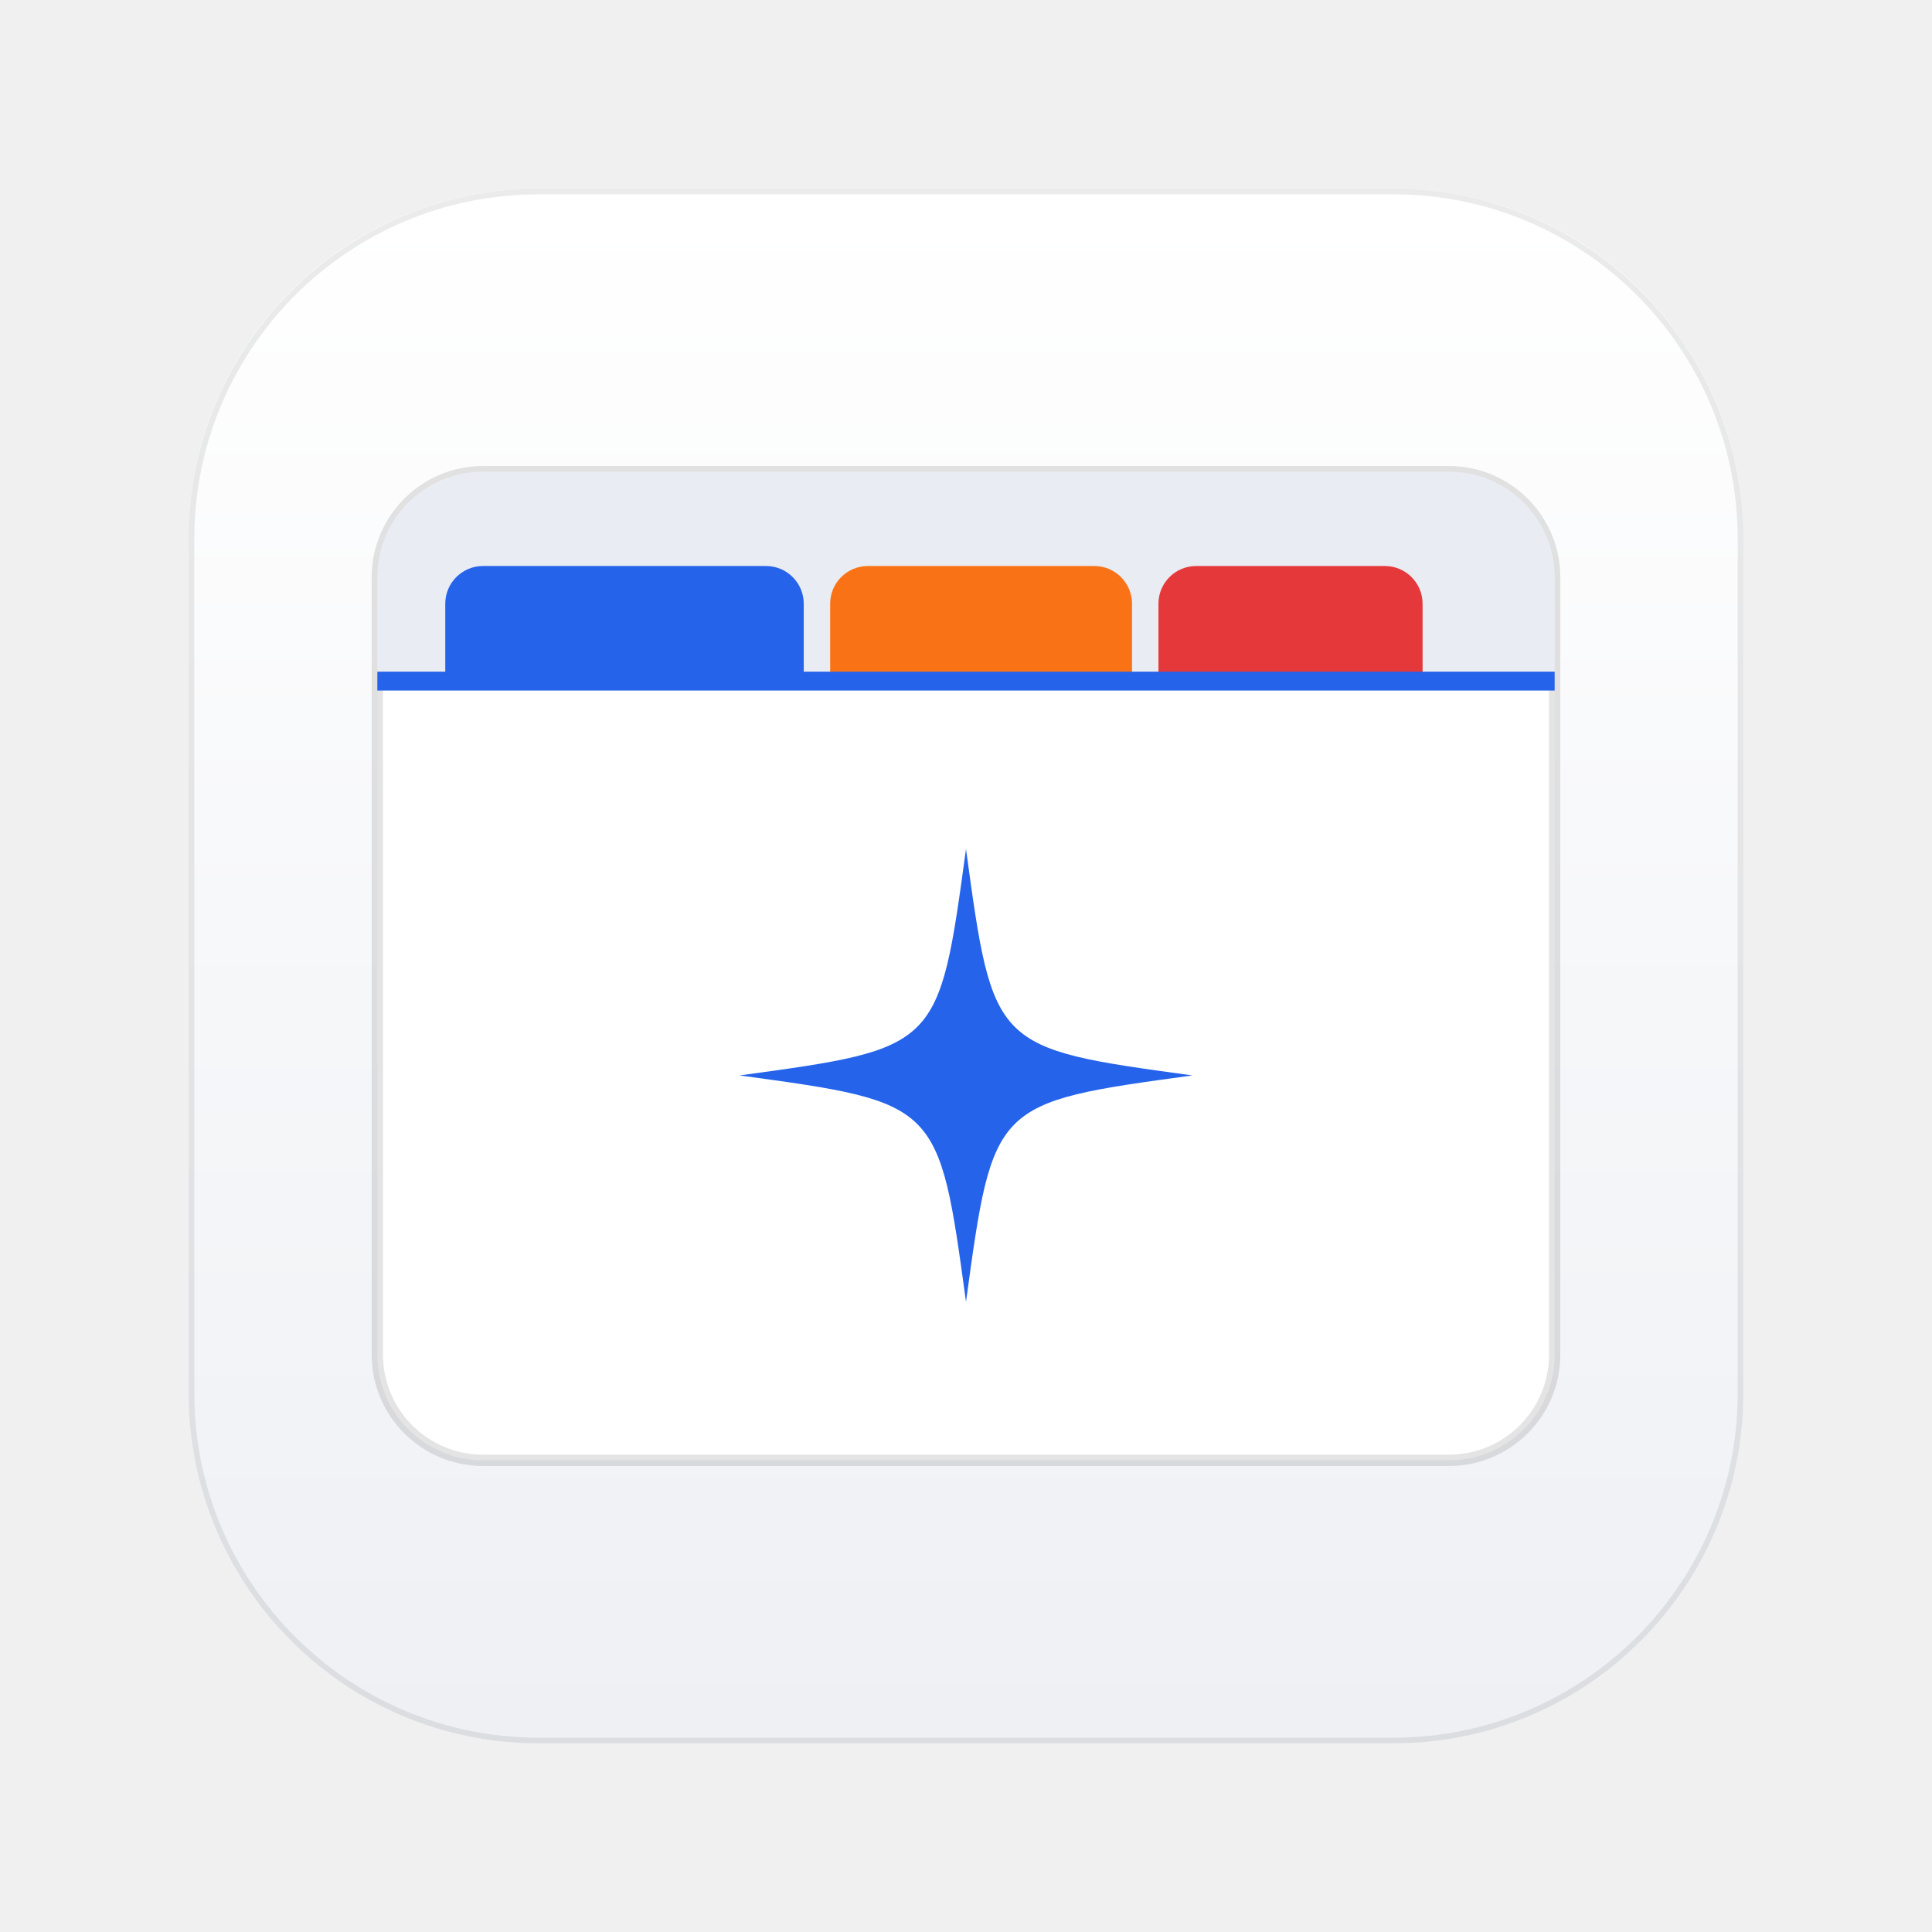
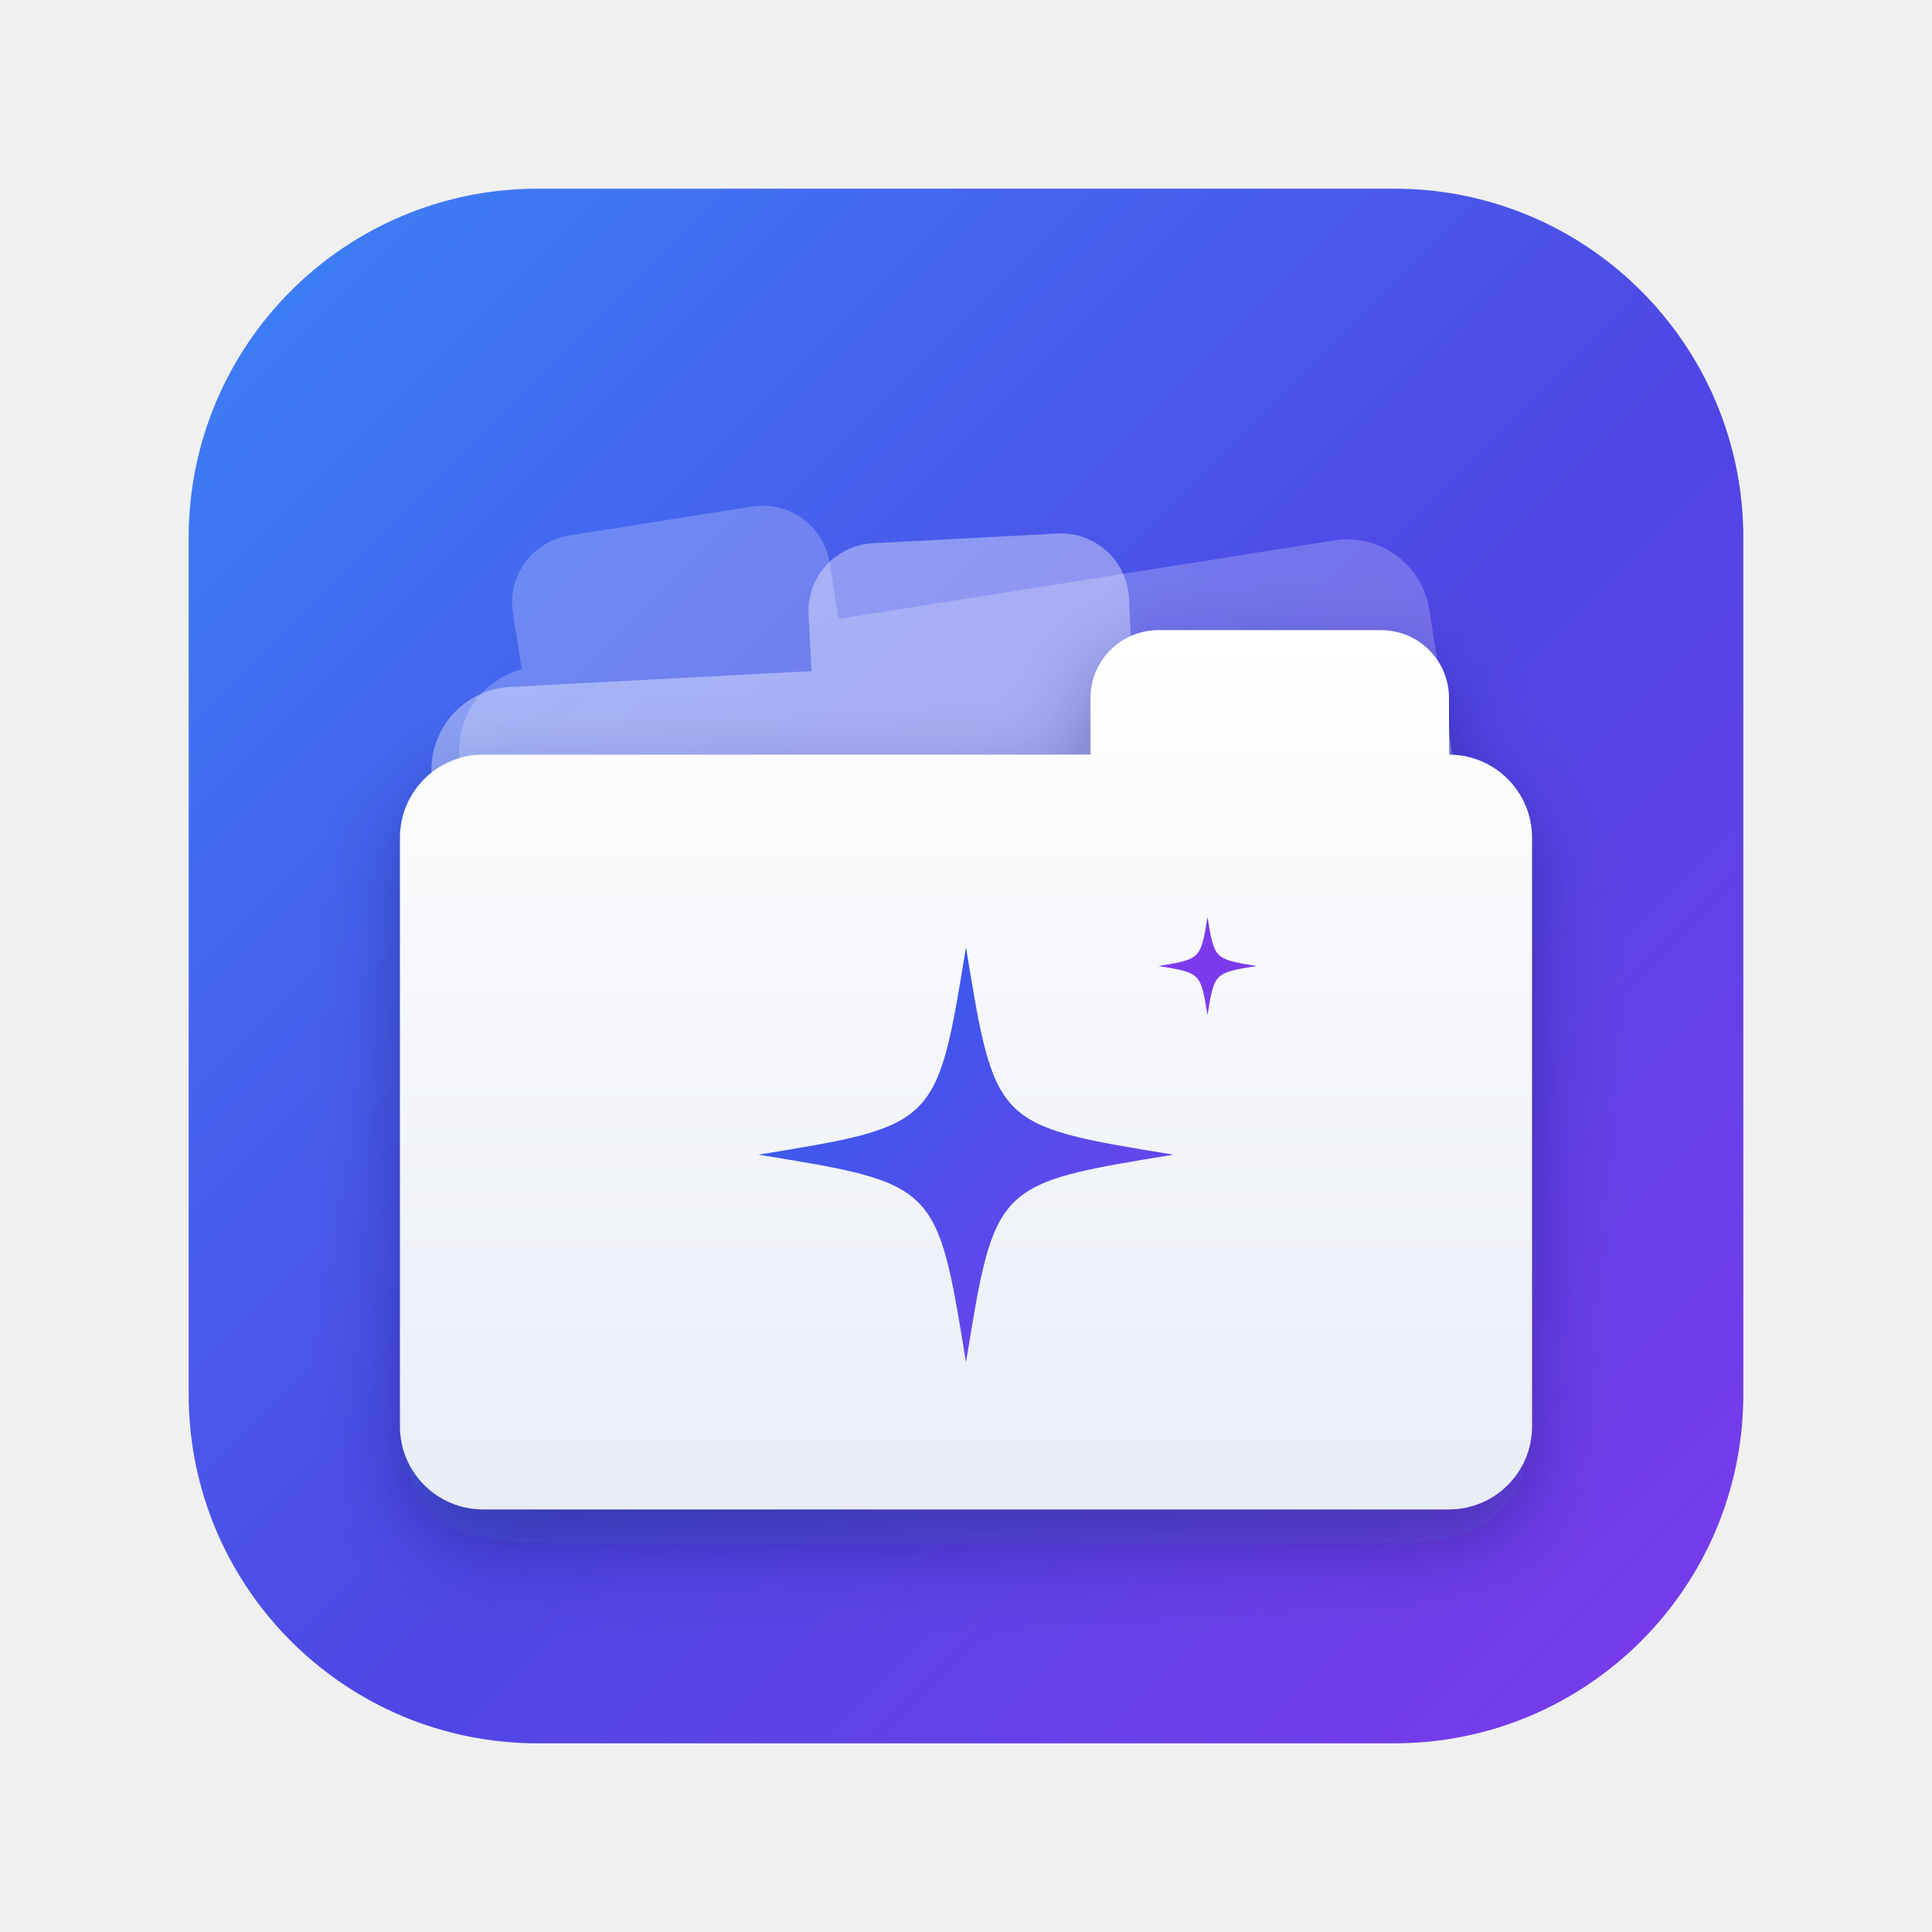
<svg xmlns="http://www.w3.org/2000/svg" width="1024" height="1024" viewBox="0 0 1024 1024">
  <defs>
-     <linearGradient id="bg" x1="0" y1="0" x2="0" y2="1">
+     <linearGradient id="deep" x1="0" y1="0" x2="1" y2="1">
+       <stop offset="0" stop-color="#3b82f6" />
+       <stop offset="0.55" stop-color="#4f46e5" />
+       <stop offset="1" stop-color="#7c3aed" />
+     </linearGradient>
+     <linearGradient id="sunset" x1="0" y1="0" x2="1" y2="1">
+       <stop offset="0" stop-color="#2563eb" />
+       <stop offset="0.5" stop-color="#db2777" />
+       <stop offset="1" stop-color="#f97316" />
+     </linearGradient>
+     <linearGradient id="night" x1="0" y1="0" x2="0" y2="1">
+       <stop offset="0" stop-color="#2a2d34" />
+       <stop offset="1" stop-color="#0b0c0f" />
+     </linearGradient>
+     <linearGradient id="white" x1="0" y1="0" x2="0" y2="1">
      <stop offset="0" stop-color="#ffffff" />
-       <stop offset="1" stop-color="#eef0f4" />
+       <stop offset="1" stop-color="#e9edf5" />
    </linearGradient>
+     <linearGradient id="sparkg" x1="0" y1="0" x2="1" y2="1">
+       <stop offset="0" stop-color="#2563eb" />
+       <stop offset="1" stop-color="#7c3aed" />
+     </linearGradient>
+     <linearGradient id="sparkw" x1="0" y1="0" x2="1" y2="1">
+       <stop offset="0" stop-color="#2563eb" />
+       <stop offset="0.5" stop-color="#db2777" />
+       <stop offset="1" stop-color="#f97316" />
+     </linearGradient>
+     <filter id="shadow" x="-20%" y="-20%" width="140%" height="160%">
+       <feDropShadow dx="0" dy="18" stdDeviation="22" flood-color="#0b1440" flood-opacity="0.35" />
+     </filter>
+     <filter id="soft" x="-20%" y="-20%" width="140%" height="160%">
+       <feDropShadow dx="0" dy="10" stdDeviation="14" flood-color="#000" flood-opacity="0.25" />
+     </filter>
  </defs>
-   <rect x="100" y="100" width="824" height="824" rx="185" fill="url(#bg)" />
-   <rect x="101.5" y="101.5" width="821" height="821" rx="184" fill="none" stroke="#000" stroke-opacity="0.08" stroke-width="3" />
-   <rect x="200" y="250" width="624" height="524" rx="56" fill="#ffffff" stroke="#1d1d1f" stroke-opacity="0.12" stroke-width="6" />
-   <path d="M200 306 a56 56 0 0 1 56 -56 h512 a56 56 0 0 1 56 56 v54 H200z" fill="#e9ecf2" />
-   <path d="M236 360 v-40 a20 20 0 0 1 20 -20 h150 a20 20 0 0 1 20 20 v40z" fill="#2563eb" />
-   <path d="M440 360 v-40 a20 20 0 0 1 20 -20 h120 a20 20 0 0 1 20 20 v40z" fill="#f97316" />
-   <path d="M614 360 v-40 a20 20 0 0 1 20 -20 h100 a20 20 0 0 1 20 20 v40z" fill="#e5383b" />
-   <rect x="200" y="356" width="624" height="10" fill="#2563eb" />
-   <path d="M512 450 C526.4 555.6 526.4 555.6 632 570 C526.4 584.4 526.4 584.4 512 690 C497.6 584.4 497.6 584.4 392 570 C497.6 555.6 497.6 555.6 512 450z" fill="#2563eb" />
+   <rect x="100" y="100" width="824" height="824" rx="185" fill="url(#deep)" />
+   <path d="M262 362 a44 44 0 0 1 44 -44 H302 v-30 a36 36 0 0 1 36 -36 h98 a36 36 0 0 1 36 36 v30 H738 a44 44 0 0 1 44 44 V634 a44 44 0 0 1 -44 44 H306 a44 44 0 0 1 -44 -44z" fill="#ffffff" fill-opacity="0.22" transform="rotate(-9 522 498)" />
+   <path d="M236 396 a44 44 0 0 1 44 -44 H440 v-30 a36 36 0 0 1 36 -36 h98 a36 36 0 0 1 36 36 v30 H732 a44 44 0 0 1 44 44 V688 a44 44 0 0 1 -44 44 H280 a44 44 0 0 1 -44 -44z" fill="#ffffff" fill-opacity="0.38" transform="rotate(-3 506 542)" />
+   <path d="M212 444 a44 44 0 0 1 44 -44 H578 v-30 a36 36 0 0 1 36 -36 h118 a36 36 0 0 1 36 36 v30 H768 a44 44 0 0 1 44 44 V756 a44 44 0 0 1 -44 44 H256 a44 44 0 0 1 -44 -44z" fill="url(#white)" filter="url(#shadow)" />
+   <path d="M512 502 C527.4 596.6 527.4 596.6 622 612 C527.4 627.4 527.4 627.4 512 722 C496.6 627.4 496.6 627.4 402 612 C496.6 596.6 496.6 596.6 512 502z" fill="url(#sparkg)" />
+   <path d="M640 486 C643.64 508.36 643.64 508.36 666 512 C643.64 515.64 643.64 515.64 640 538 C636.36 515.64 636.36 515.64 614 512 C636.36 508.36 636.36 508.36 640 486z" fill="#7c3aed" />
</svg>
